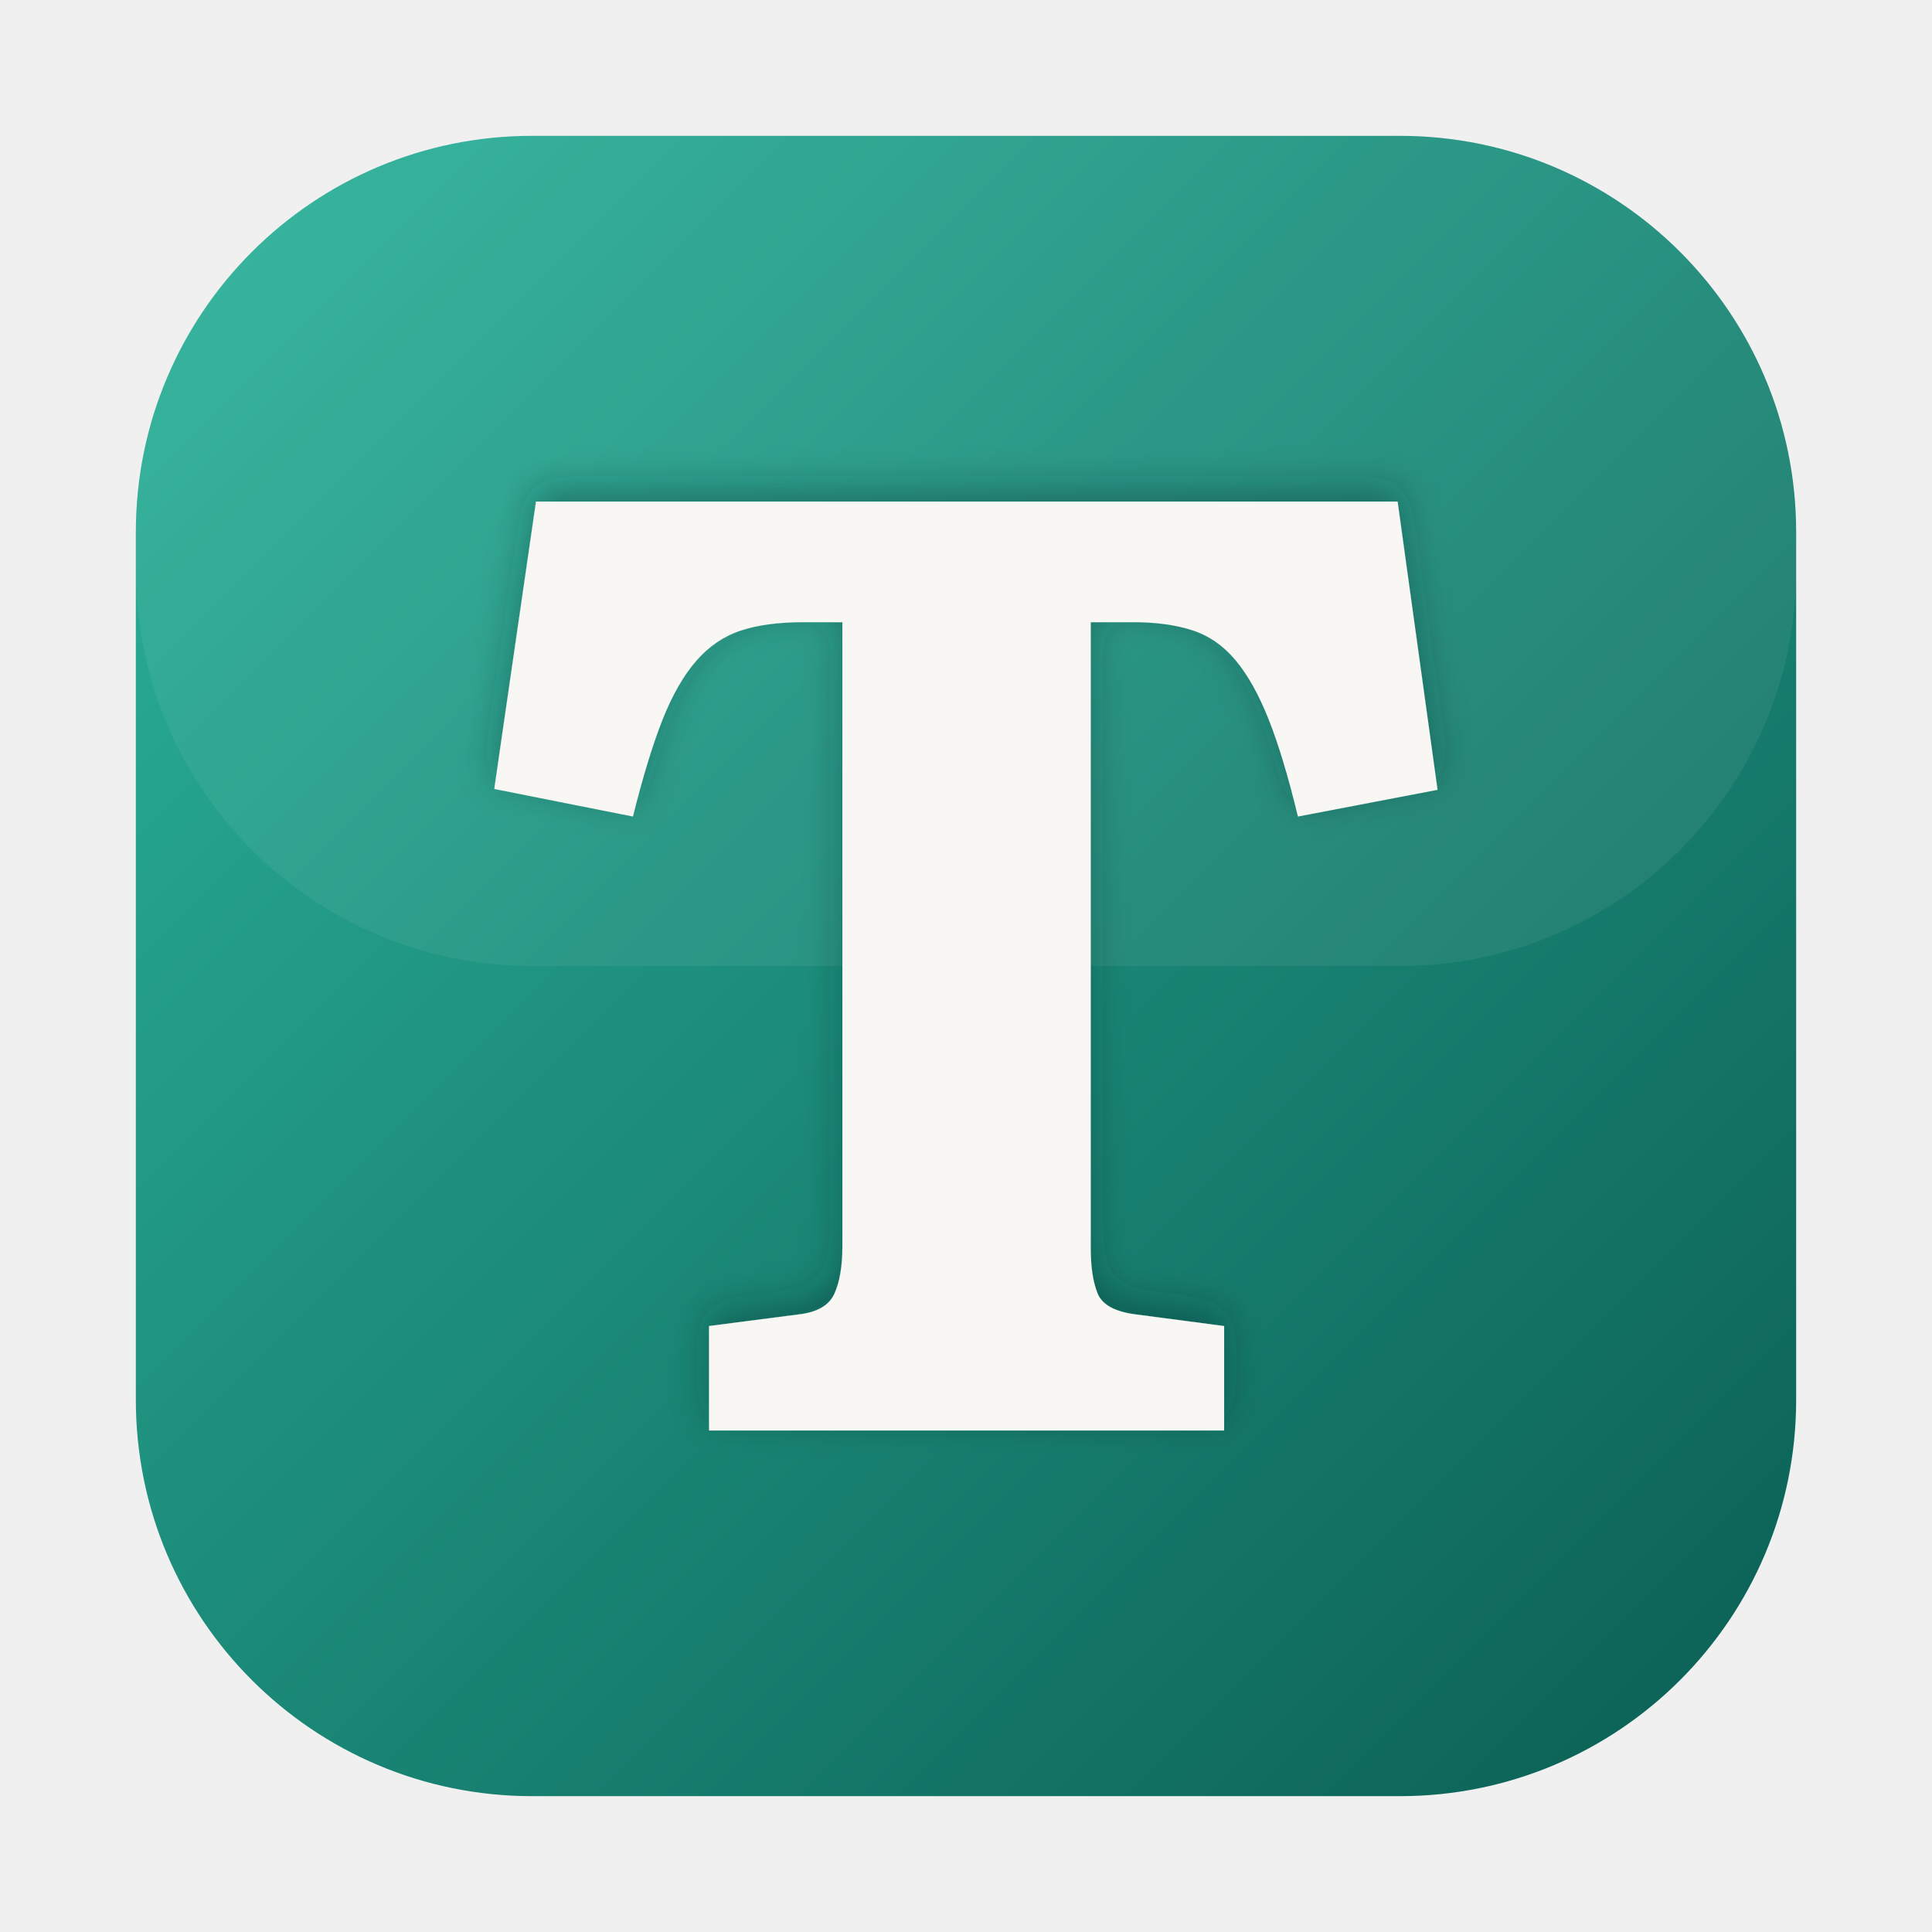
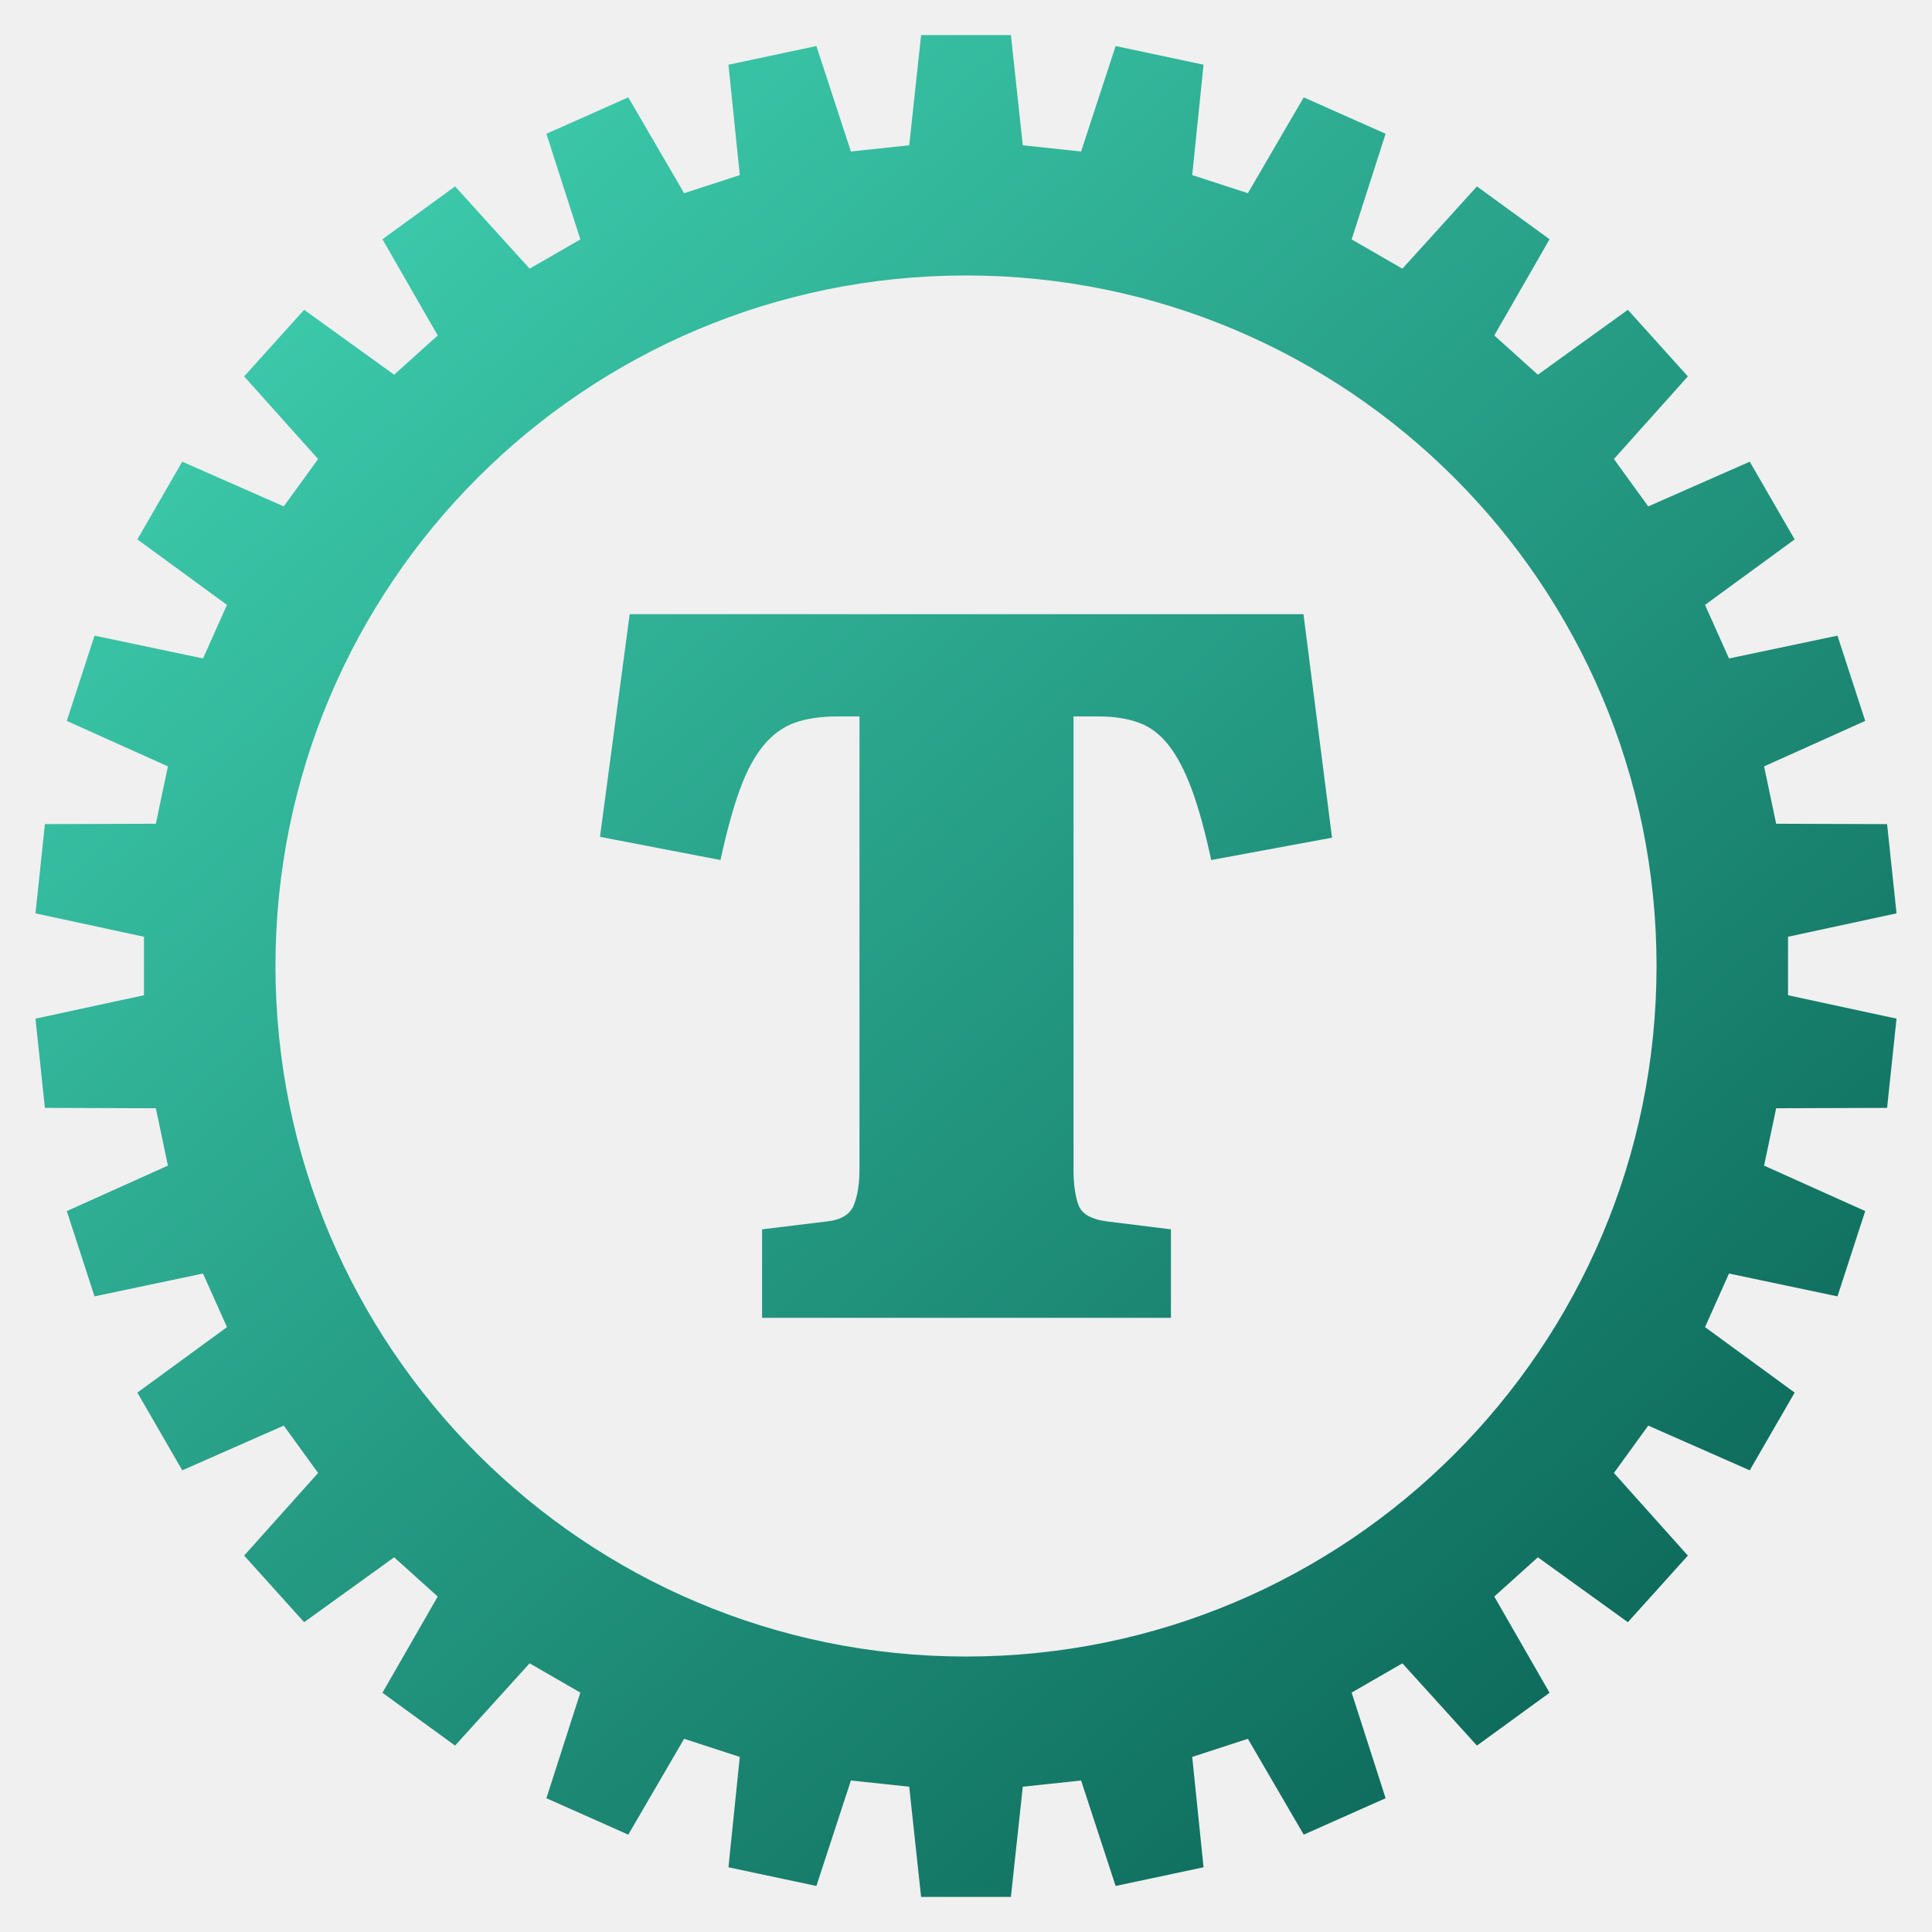
<svg xmlns="http://www.w3.org/2000/svg" viewBox="0 0 1024 1024">
  <defs>
-     <linearGradient id="j" x1="0" y1="0" x2="1" y2="1">
-       <stop offset="0" stop-color="#2bb39b" />
-       <stop offset="1" stop-color="#0b5f54" />
+     <linearGradient id="j" gradientUnits="userSpaceOnUse" x1="120" y1="80" x2="900" y2="960">
+       <stop offset="0" stop-color="#3fd0b0" />
+       <stop offset="1" stop-color="#0a6355" />
    </linearGradient>
-     <filter id="sh" x="-20%" y="-20%" width="140%" height="140%">
-       <feDropShadow dx="0" dy="10" stdDeviation="14" flood-color="#06302a" flood-opacity="0.35" />
-     </filter>
  </defs>
-   <rect x="72" y="72" width="880" height="880" rx="210" fill="url(#j)" />
-   <rect x="72" y="72" width="880" height="440" rx="210" fill="#ffffff" opacity="0.06" />
-   <path fill="#f8f7f3" filter="url(#sh)" transform="translate(248.9 758.2) scale(0.7024 -0.7024)" d="M180.649 0V78.851L248.299 87.601Q269.249 89.951 275.274 103.226Q281.299 116.501 281.299 138.901V609.949H252.3Q223.75 609.949 204.6 603.624Q185.45 597.299 171.025 580.774Q156.601 564.249 145.501 536.174Q134.401 508.099 123.251 463.299L18.599 484.099L50.099 701H700.252L730.401 483.449L625.049 463.299Q614.25 508.099 603 536.499Q591.75 564.899 577.825 581.424Q563.9 597.949 545.075 603.949Q526.251 609.949 500.651 609.949H468.702V137.501Q468.702 116.101 473.902 103.351Q479.102 90.601 502.702 87.601L569.351 78.851V0Z" />
+   <path fill="url(#j)" fill-rule="evenodd" d="M481.9 77.0 L488.2 18.6 L535.8 18.6 L542.1 77.0 L573.0 80.3 L591.3 24.4 L637.9 34.3 L631.9 92.8 L661.4 102.4 L691.0 51.6 L734.4 70.9 L716.4 126.9 L743.3 142.4 L782.8 98.8 L821.3 126.8 L792.0 177.8 L815.1 198.6 L862.8 164.2 L894.6 199.5 L855.4 243.3 L873.6 268.4 L927.4 244.7 L951.2 285.9 L903.7 320.6 L916.4 349.0 L973.9 336.9 L988.6 382.1 L935.0 406.2 L941.4 436.6 L1000.2 436.8 L1005.2 484.1 L947.7 496.5 L947.7 527.5 L1005.2 539.9 L1000.2 587.2 L941.4 587.4 L935.0 617.8 L988.6 641.9 L973.9 687.1 L916.4 675.0 L903.7 703.4 L951.2 738.1 L927.4 779.3 L873.6 755.6 L855.4 780.7 L894.6 824.5 L862.8 859.8 L815.1 825.4 L792.0 846.2 L821.3 897.2 L782.8 925.2 L743.3 881.6 L716.4 897.1 L734.4 953.1 L691.0 972.4 L661.4 921.6 L631.9 931.2 L637.9 989.7 L591.3 999.6 L573.0 943.7 L542.1 947.0 L535.8 1005.4 L488.2 1005.4 L481.9 947.0 L451.0 943.7 L432.7 999.6 L386.1 989.7 L392.1 931.2 L362.6 921.6 L333.0 972.4 L289.6 953.1 L307.6 897.1 L280.7 881.6 L241.2 925.2 L202.7 897.2 L232.0 846.2 L208.9 825.4 L161.2 859.8 L129.4 824.5 L168.6 780.7 L150.4 755.6 L96.6 779.3 L72.8 738.1 L120.3 703.4 L107.6 675.0 L50.1 687.1 L35.4 641.9 L89.0 617.8 L82.6 587.4 L23.8 587.2 L18.8 539.9 L76.3 527.5 L76.3 496.5 L18.8 484.1 L23.8 436.8 L82.6 436.6 L89.0 406.2 L35.4 382.1 L50.1 336.9 L107.6 349.0 L120.3 320.6 L72.8 285.9 L96.6 244.7 L150.4 268.4 L168.6 243.3 L129.4 199.5 L161.2 164.2 L208.9 198.6 L232.0 177.8 L202.7 126.8 L241.2 98.8 L280.7 142.4 L307.6 126.9 L289.6 70.9 L333.0 51.6 L362.6 102.4 L392.1 92.8 L386.1 34.3 L432.7 24.4 L451.0 80.3 Z M878 512 A366 366 0 1 0 146 512 A366 366 0 1 0 878 512 Z" />
+   <path fill="url(#j)" d="M403.912 698.476V651.572L437.983 647.422Q449.432 646.273 452.486 638.857Q455.54 631.44 455.54 619.927V379.728H444.155Q430.28 379.728 421.002 383.143Q411.723 386.559 404.605 395.199Q397.486 403.839 392.187 418.321Q386.888 432.803 381.866 455.829L318.0 443.549L333.748 325.524H690.869L706.0 443.996L641.964 455.829Q637.027 432.803 631.547 418.097Q626.067 403.392 619.215 394.752Q612.362 386.112 603.307 382.92Q594.252 379.728 582.25 379.728H568.992V620.267Q568.992 631.248 571.556 638.537Q574.121 645.826 587.081 647.422L620.62 651.572V698.476Z" />
</svg>
